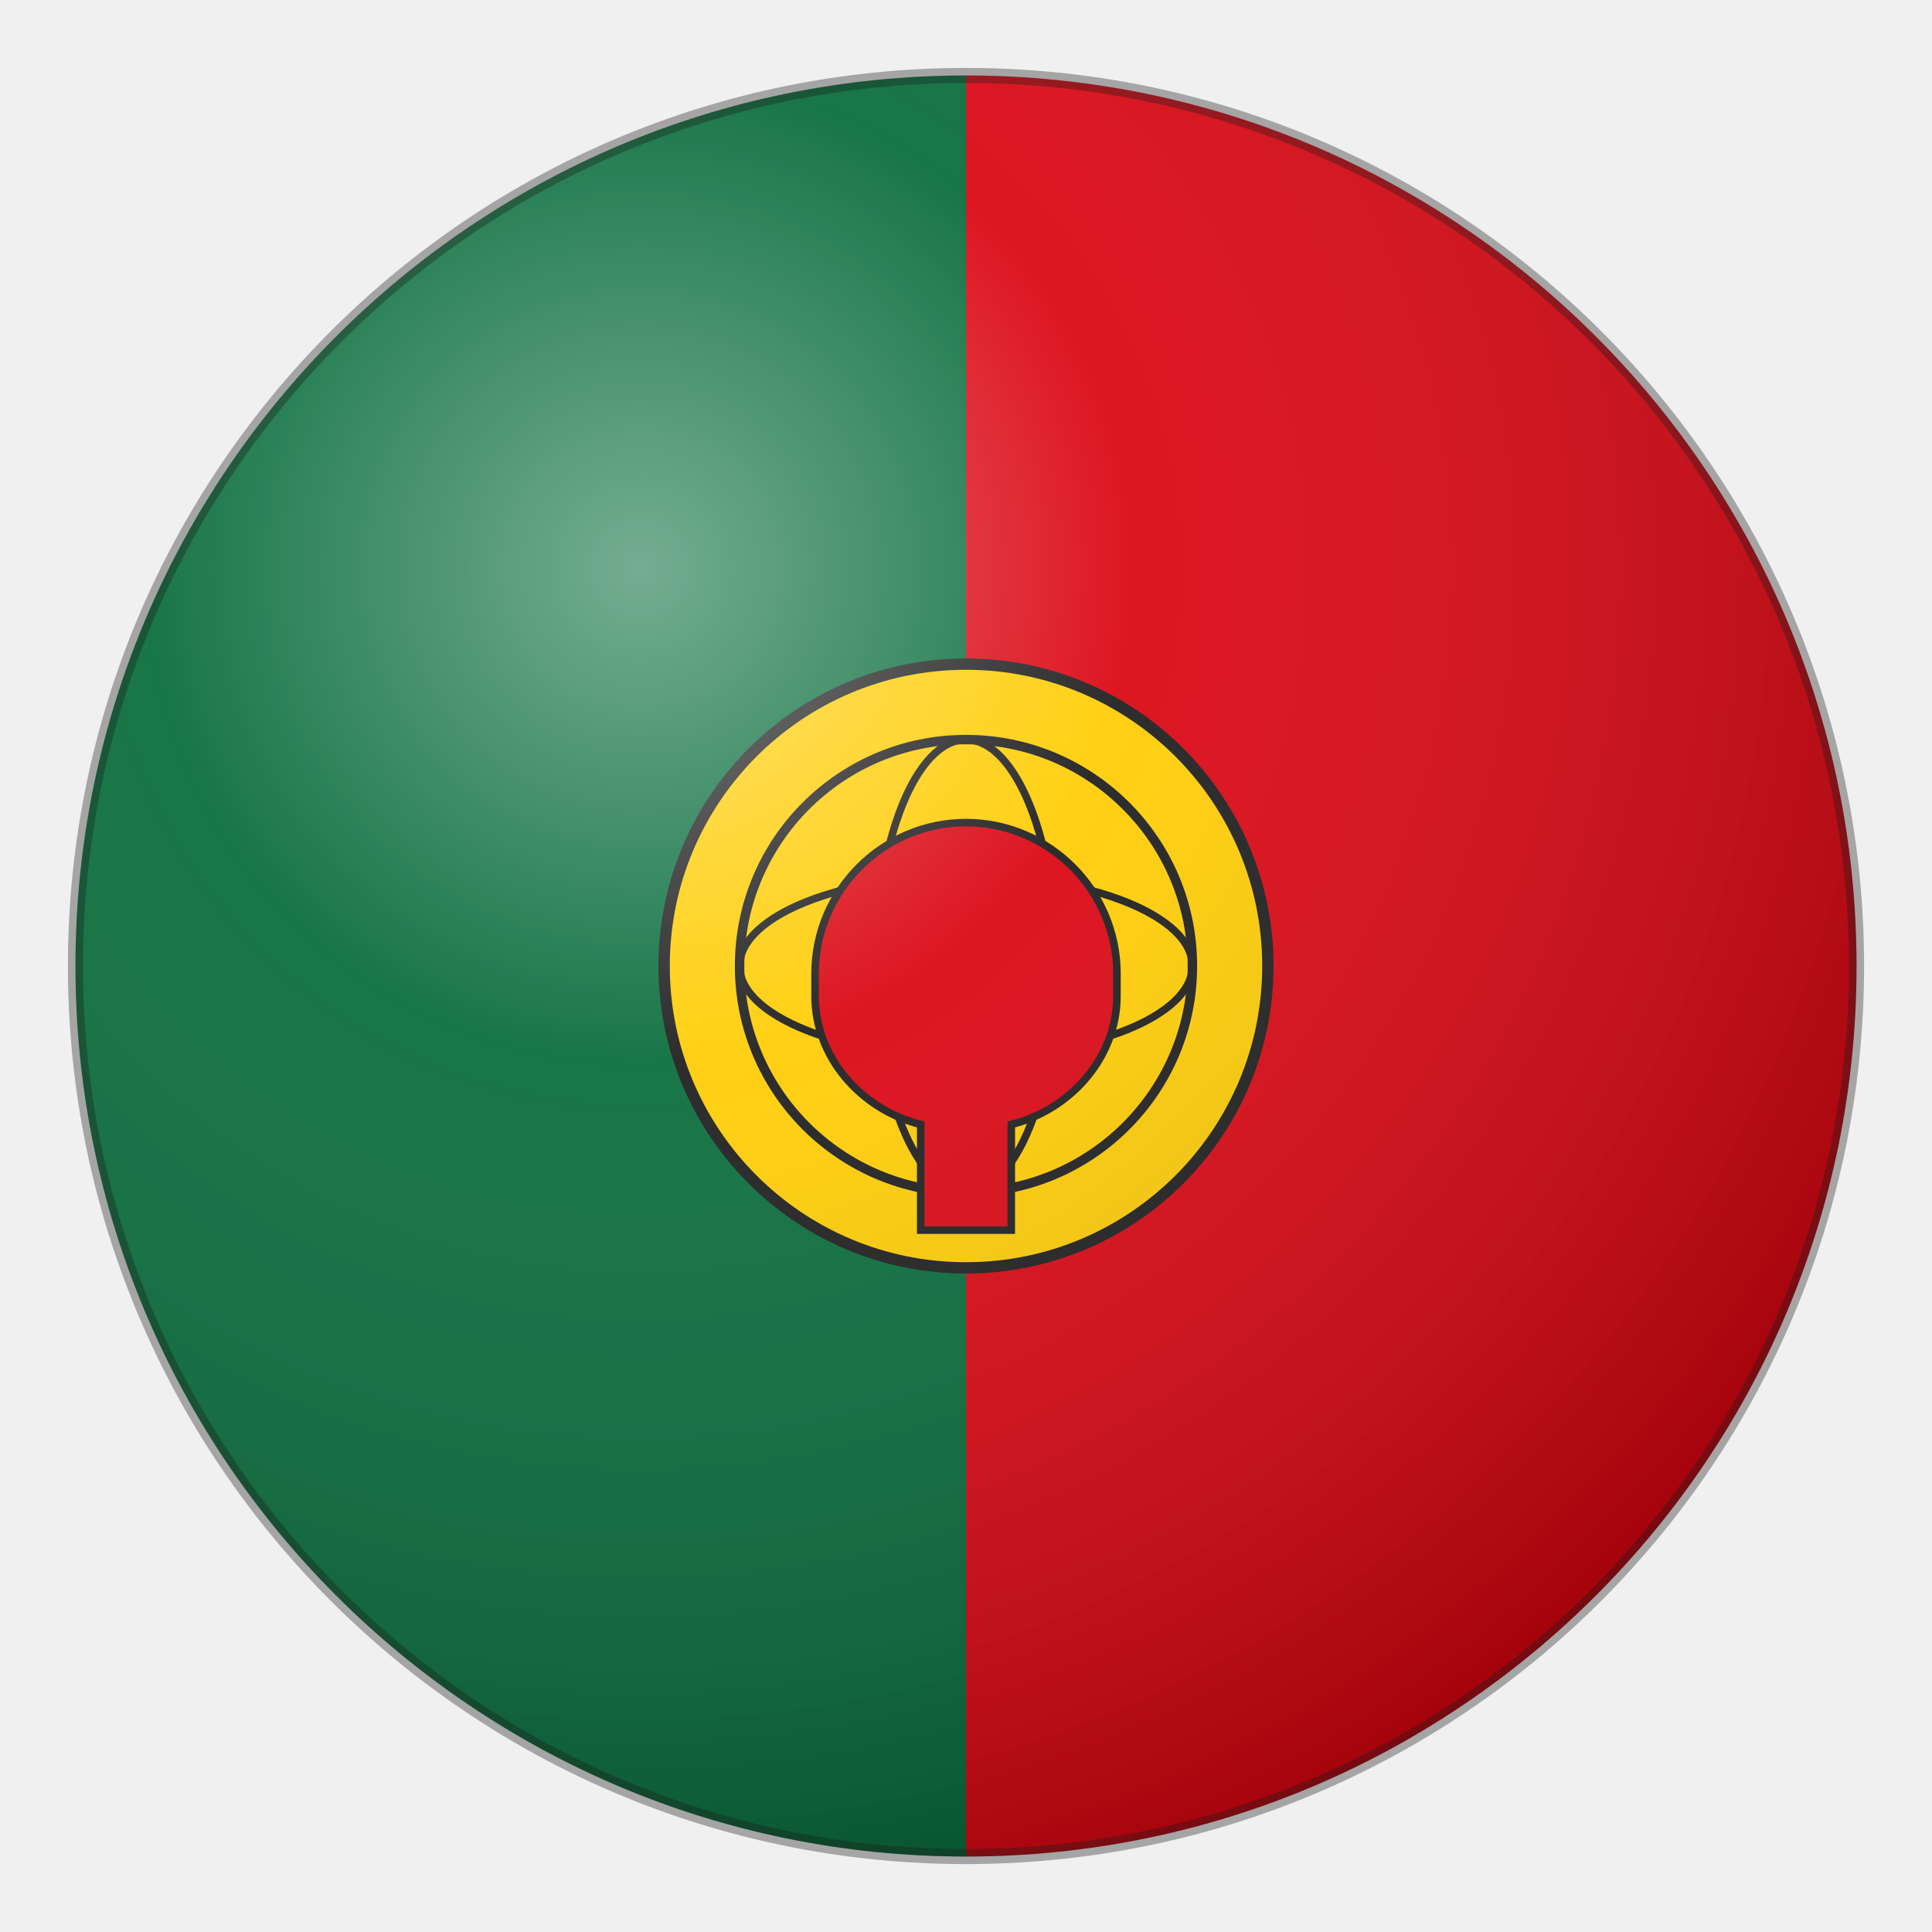
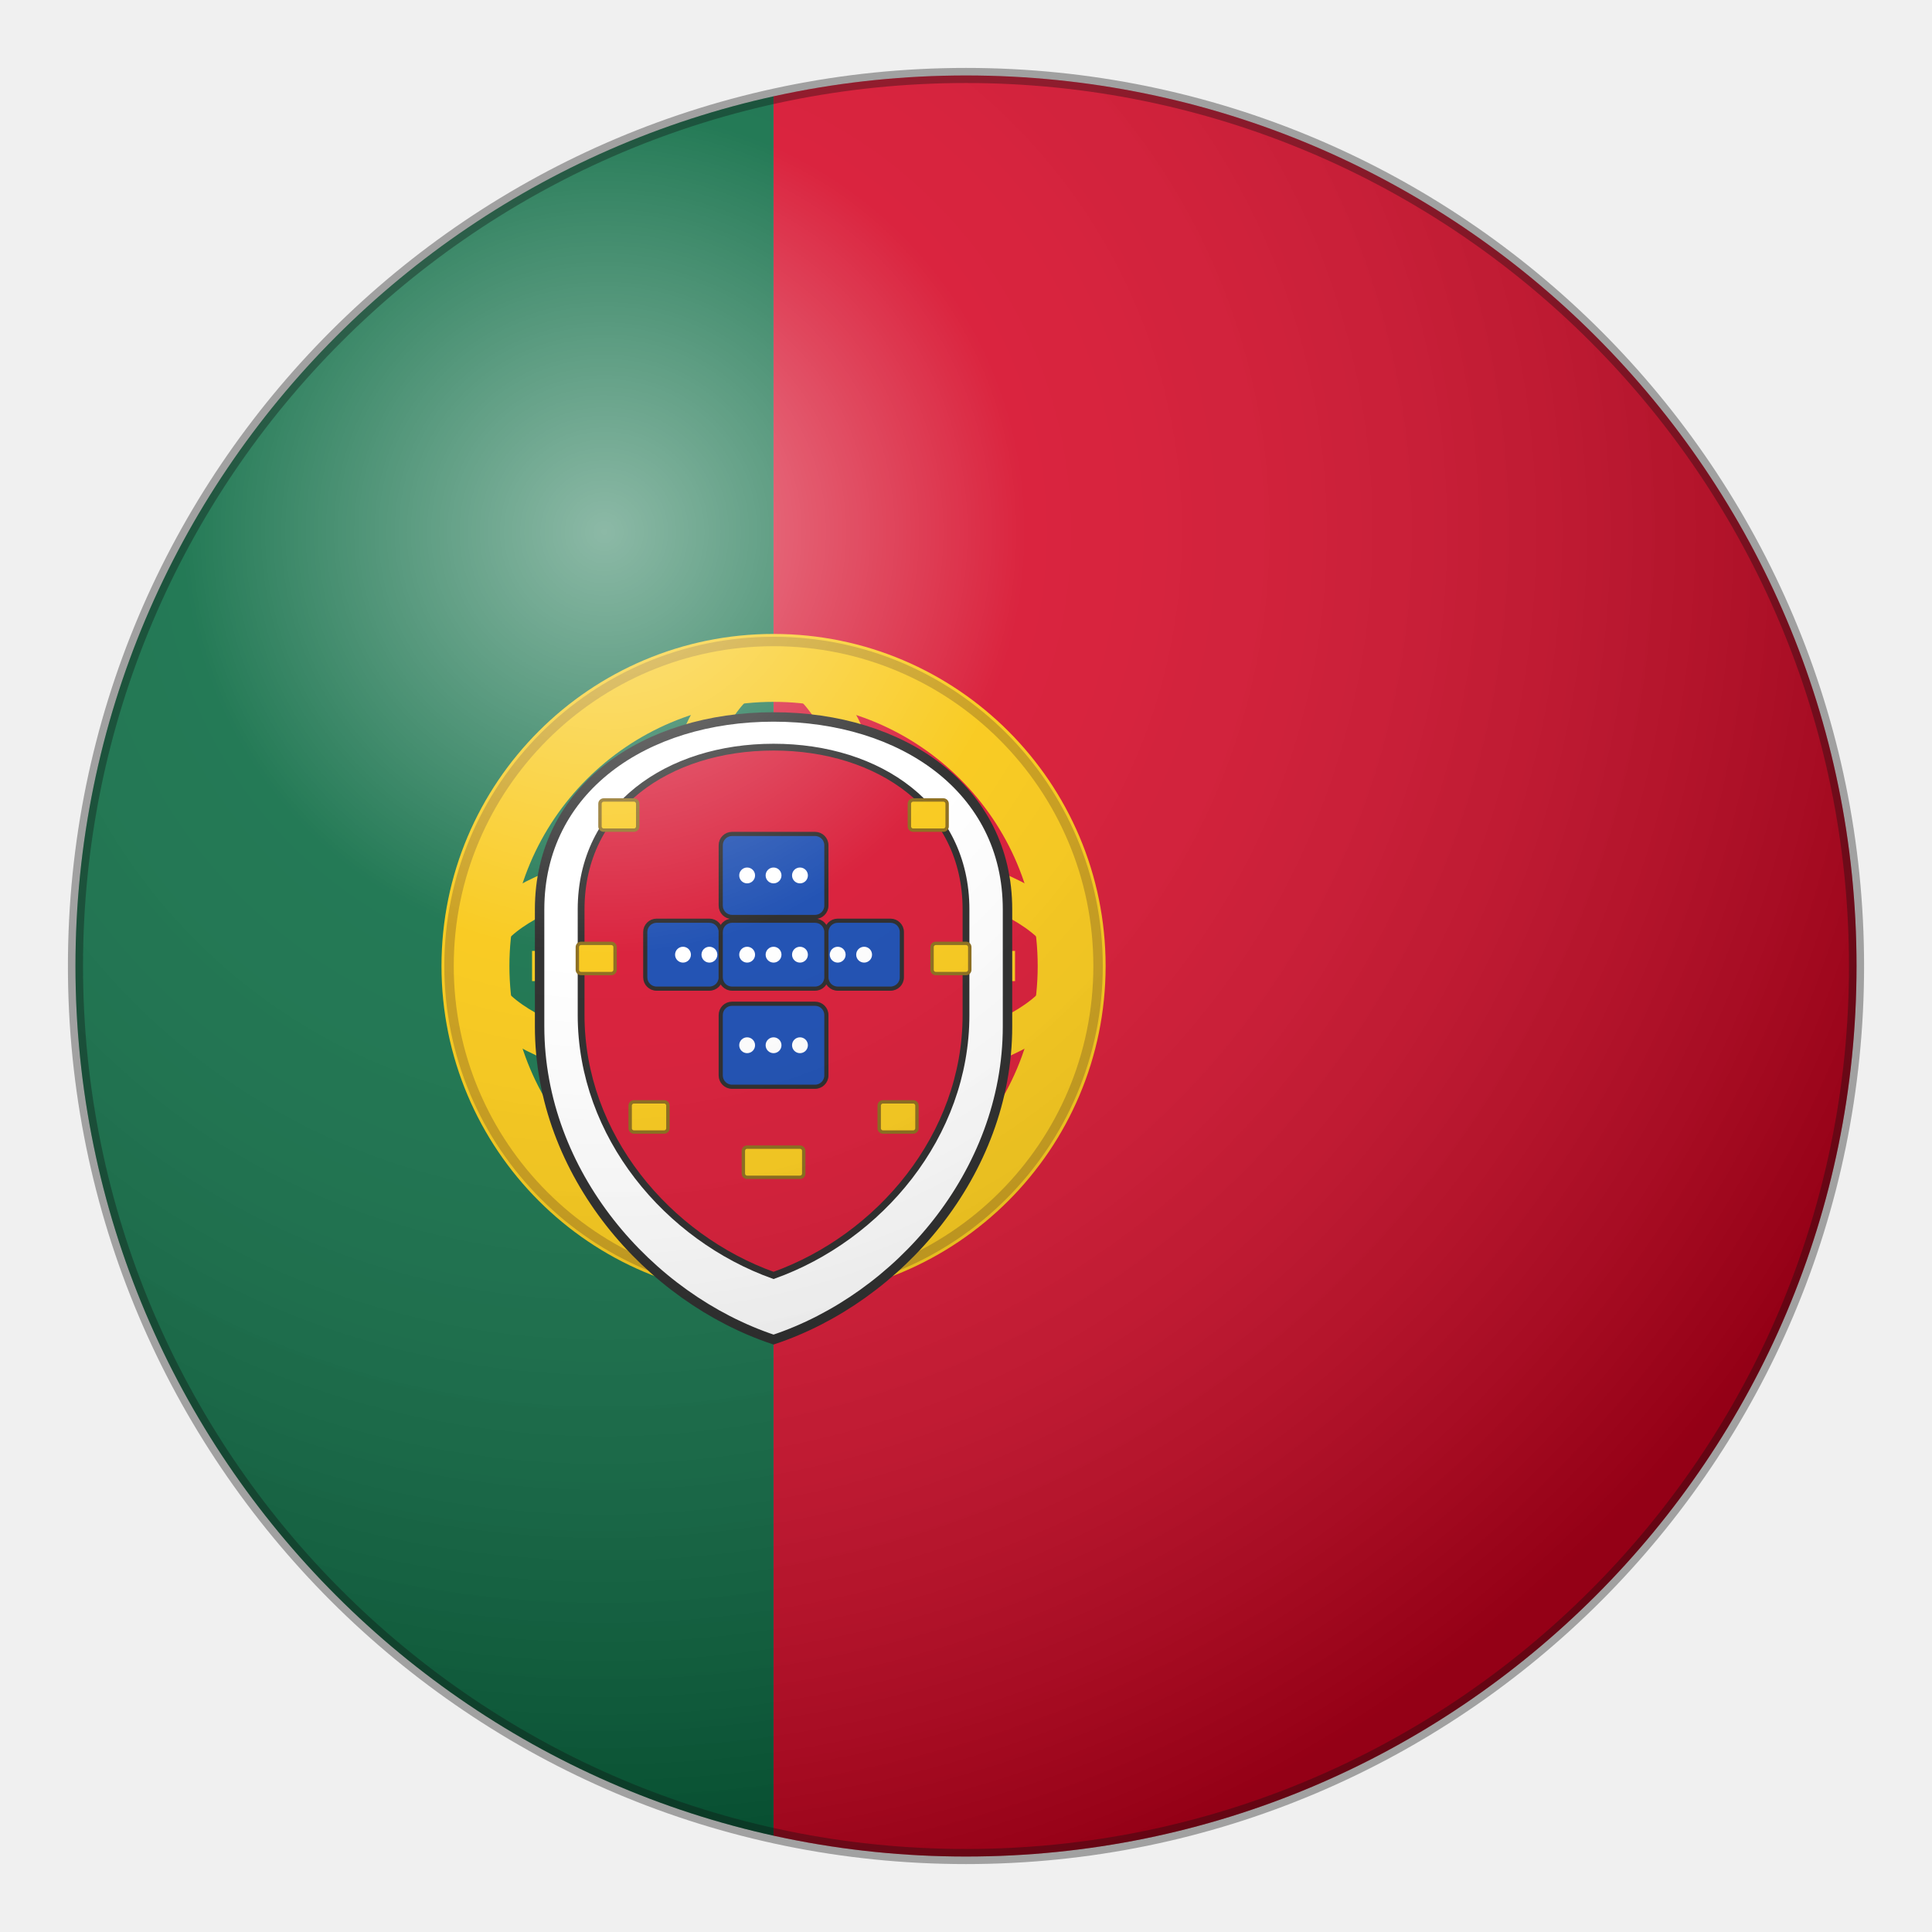
- <svg xmlns="http://www.w3.org/2000/svg" viewBox="0 0 512 512" role="img" aria-label="Bandeira de Portugal em forma de bola">
+ <svg xmlns="http://www.w3.org/2000/svg" viewBox="0 0 512 512" role="img" aria-label="Bandeira de Portugal em formato de bola">
  <defs>
-     <radialGradient id="ptSphere" cx="32%" cy="28%" r="78%">
-       <stop offset="0%" stop-color="#ffffff" stop-opacity="0.45" />
-       <stop offset="35%" stop-color="#ffffff" stop-opacity="0.08" />
-       <stop offset="100%" stop-color="#000000" stop-opacity="0.25" />
-     </radialGradient>
-     <clipPath id="ptBall">
+     <clipPath id="ballClip">
      <circle cx="256" cy="256" r="236" />
    </clipPath>
+     <radialGradient id="shine" cx="30%" cy="26%" r="78%">
+       <stop offset="0%" stop-color="#ffffff" stop-opacity="0.55" />
+       <stop offset="30%" stop-color="#ffffff" stop-opacity="0.14" />
+       <stop offset="100%" stop-color="#000000" stop-opacity="0.30" />
+     </radialGradient>
  </defs>
-   <g clip-path="url(#ptBall)">
-     <rect x="0" y="0" width="256" height="512" fill="#046A38" />
-     <rect x="256" y="0" width="256" height="512" fill="#DA020E" />
-     <circle cx="256" cy="256" r="80" fill="#FFCC00" stroke="#1a1a1a" stroke-width="3" />
-     <circle cx="256" cy="256" r="60" fill="none" stroke="#1a1a1a" stroke-width="2.5" />
-     <ellipse cx="256" cy="256" rx="60" ry="24" fill="none" stroke="#1a1a1a" stroke-width="2" />
-     <ellipse cx="256" cy="256" rx="24" ry="60" fill="none" stroke="#1a1a1a" stroke-width="2" />
-     <path fill="#DA020E" stroke="#1a1a1a" stroke-width="2" d="M256 218c-22 0-40 18-40 40v6c0 16 12 30 28 34v28h24v-28c16-4 28-18 28-34v-6c0-22-18-40-40-40z" />
+   <g clip-path="url(#ballClip)">
+     <rect x="0" y="0" width="205" height="512" fill="#00643a" />
+     <rect x="205" y="0" width="307" height="512" fill="#d4001f" />
+     <g transform="translate(205 256)">
+       <circle r="79" fill="none" stroke="#f8c300" stroke-width="18" />
+       <ellipse rx="79" ry="30" fill="none" stroke="#f8c300" stroke-width="10" />
+       <ellipse rx="30" ry="79" fill="none" stroke="#f8c300" stroke-width="10" />
+       <path d="M-64 0h128M0-64v128" stroke="#f8c300" stroke-width="8" fill="none" />
+       <circle r="86" fill="none" stroke="#b58600" stroke-width="2.5" opacity="0.8" />
+     </g>
+     <g transform="translate(205 256)">
+       <path d="M0-66            c34 0 62 19 62 51            v31            c0 39-29 72-62 83            c-33-11-62-44-62-83            v-31            c0-32 28-51 62-51z" fill="#ffffff" stroke="#111111" stroke-width="2.5" />
+       <path d="M0-58            c28 0 51 16 51 43            v28            c0 32-23 59-51 69            c-28-10-51-37-51-69            v-28            c0-27 23-43 51-43z" fill="#d4001f" stroke="#111111" stroke-width="1.8" />
+       <g fill="#0038a8" stroke="#0f0f0f" stroke-width="1.1">
+         <rect x="-14" y="-35" width="28" height="22" rx="3" />
+         <rect x="-34" y="-12" width="20" height="18" rx="3" />
+         <rect x="14" y="-12" width="20" height="18" rx="3" />
+         <rect x="-14" y="10" width="28" height="22" rx="3" />
+         <rect x="-14" y="-12" width="28" height="18" rx="3" />
+       </g>
+       <g fill="#ffffff">
+         <circle cx="-7" cy="-24" r="2.1" />
+         <circle cx="0" cy="-24" r="2.1" />
+         <circle cx="7" cy="-24" r="2.1" />
+         <circle cx="-24" cy="-3" r="2.1" />
+         <circle cx="-17" cy="-3" r="2.1" />
+         <circle cx="17" cy="-3" r="2.1" />
+         <circle cx="24" cy="-3" r="2.1" />
+         <circle cx="-7" cy="21" r="2.1" />
+         <circle cx="0" cy="21" r="2.1" />
+         <circle cx="7" cy="21" r="2.1" />
+         <circle cx="-7" cy="-3" r="2.1" />
+         <circle cx="0" cy="-3" r="2.1" />
+         <circle cx="7" cy="-3" r="2.1" />
+       </g>
+       <g fill="#f8c300" stroke="#7d5a00" stroke-width="0.9">
+         <rect x="-46" y="-44" width="10" height="8" rx="1" />
+         <rect x="36" y="-44" width="10" height="8" rx="1" />
+         <rect x="-52" y="-6" width="10" height="8" rx="1" />
+         <rect x="42" y="-6" width="10" height="8" rx="1" />
+         <rect x="-38" y="36" width="10" height="8" rx="1" />
+         <rect x="28" y="36" width="10" height="8" rx="1" />
+         <rect x="-8" y="48" width="16" height="8" rx="1" />
+       </g>
+     </g>
  </g>
-   <circle cx="256" cy="256" r="236" fill="url(#ptSphere)" pointer-events="none" />
-   <circle cx="256" cy="256" r="236" fill="none" stroke="#1a1a1a" stroke-width="4" opacity="0.35" />
+   <circle cx="256" cy="256" r="236" fill="url(#shine)" />
+   <circle cx="256" cy="256" r="236" fill="none" stroke="#111111" stroke-opacity="0.35" stroke-width="4" />
</svg>
